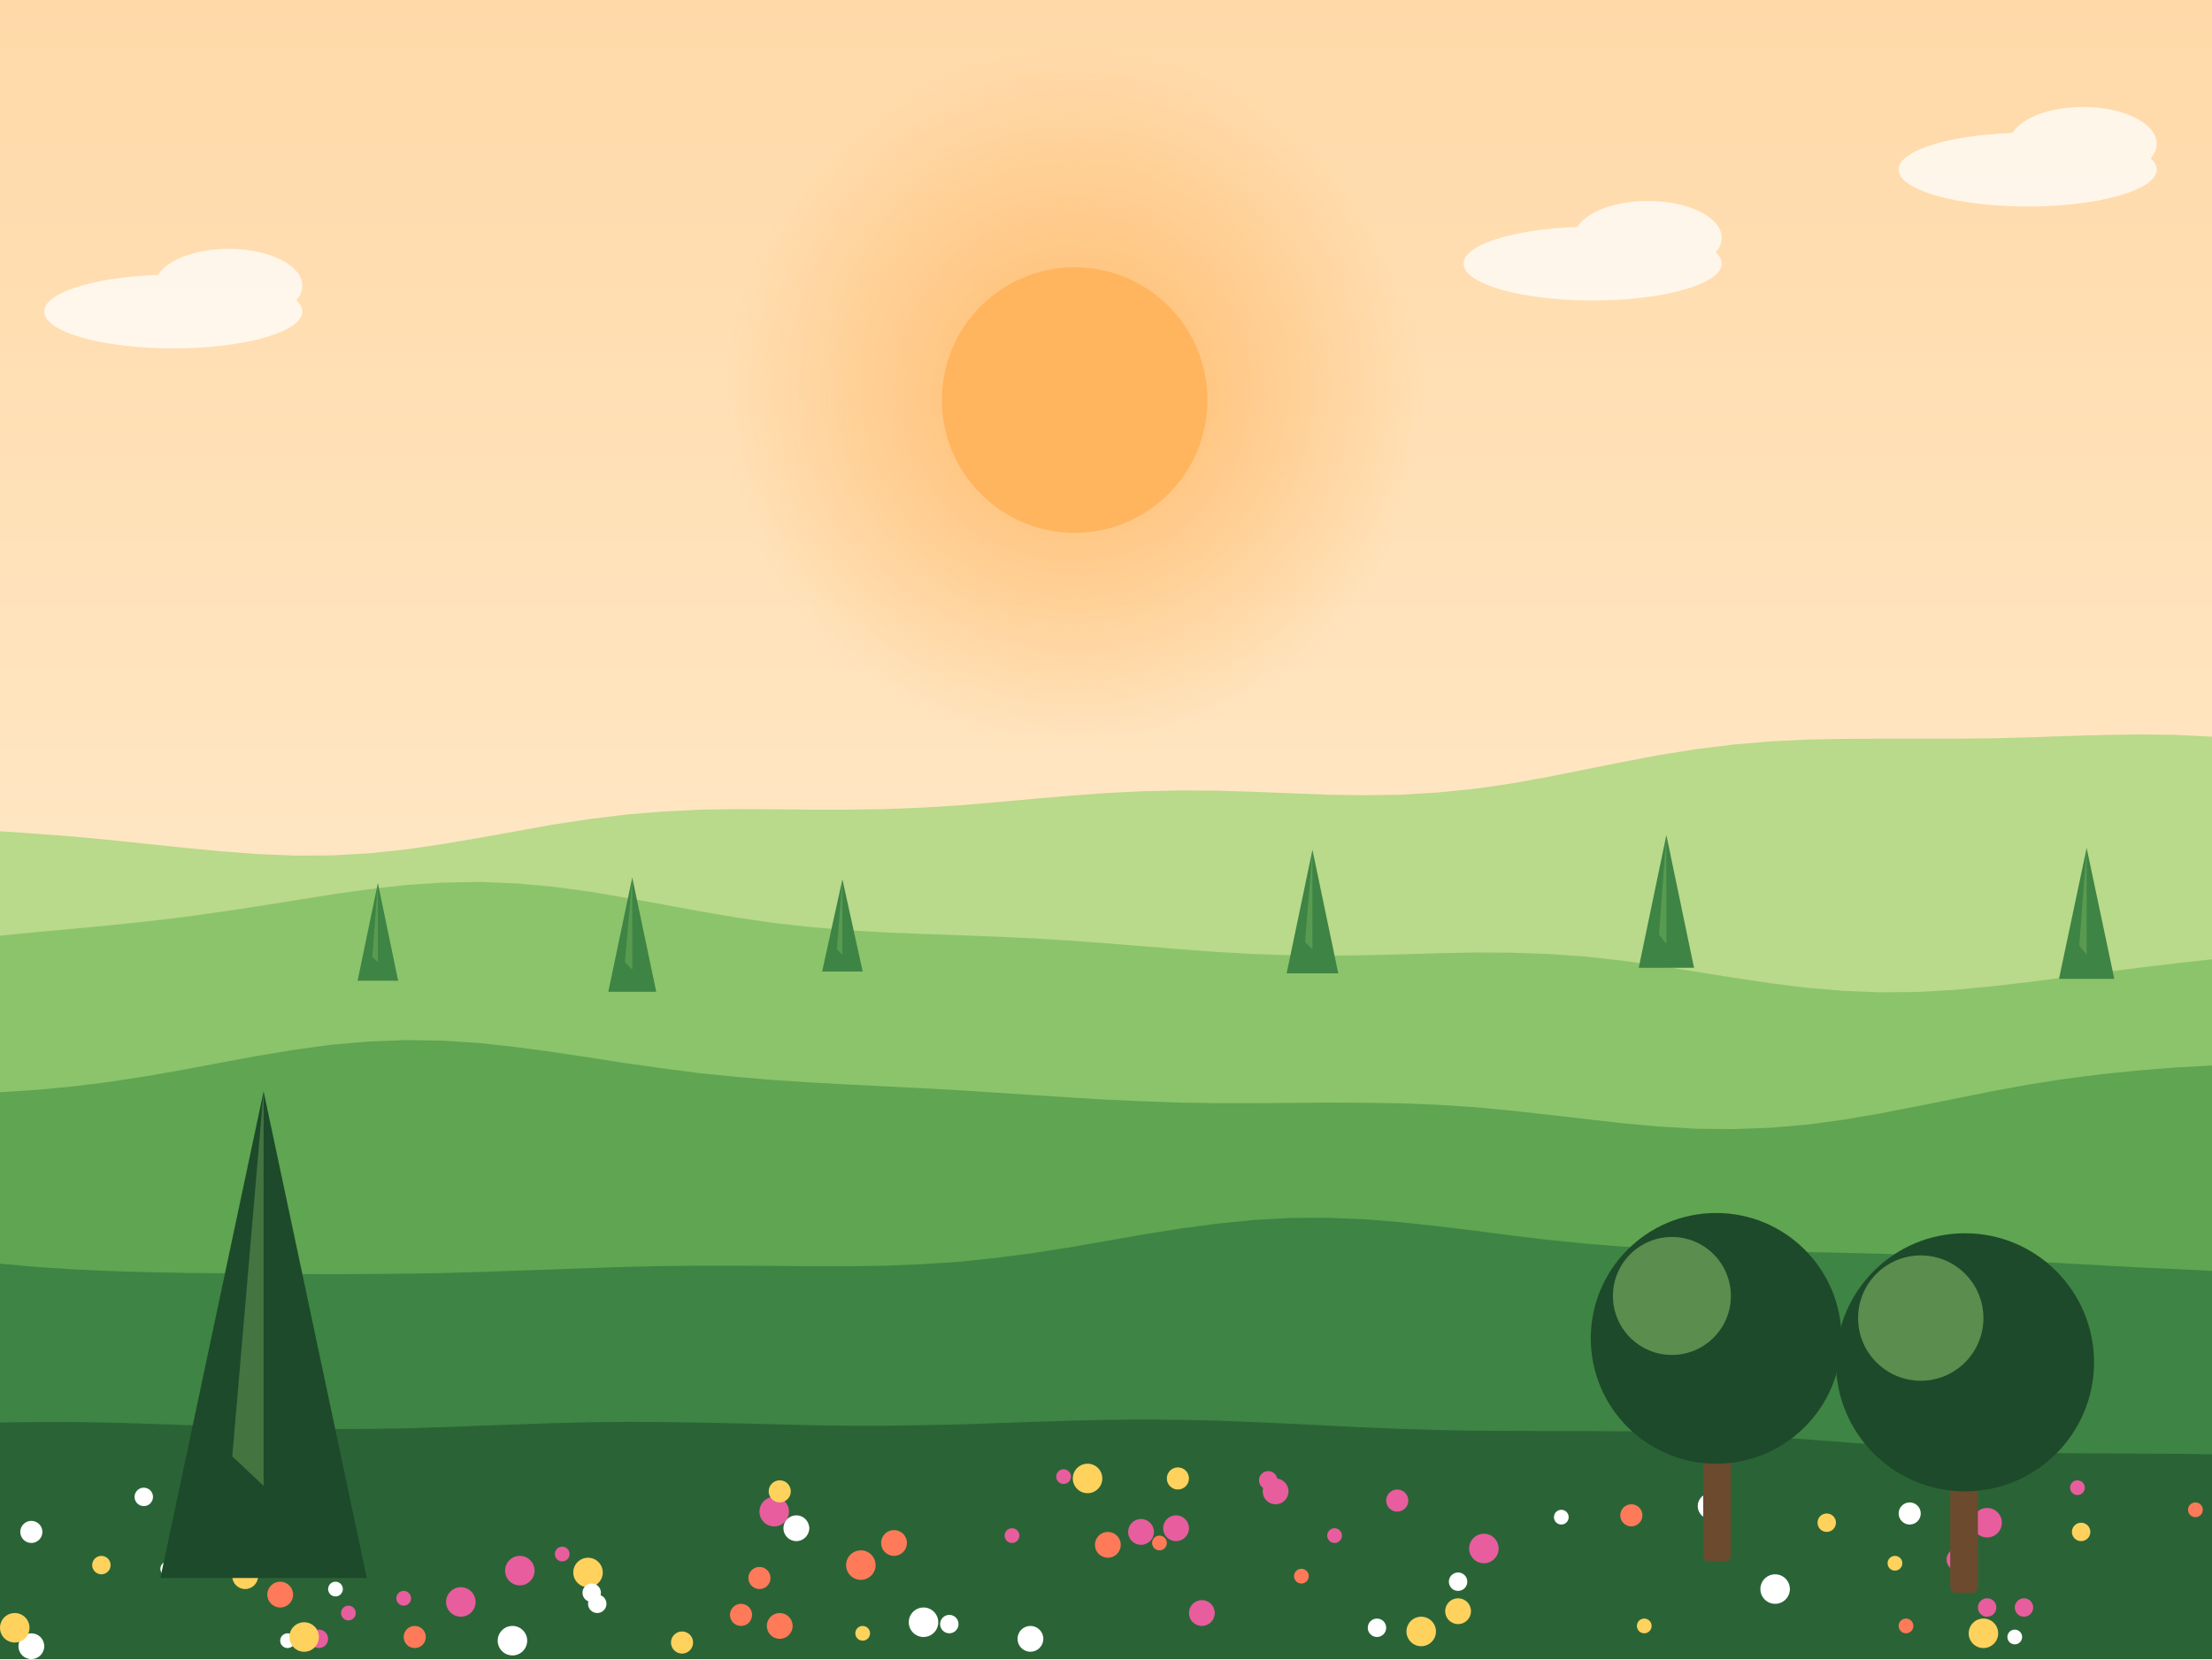
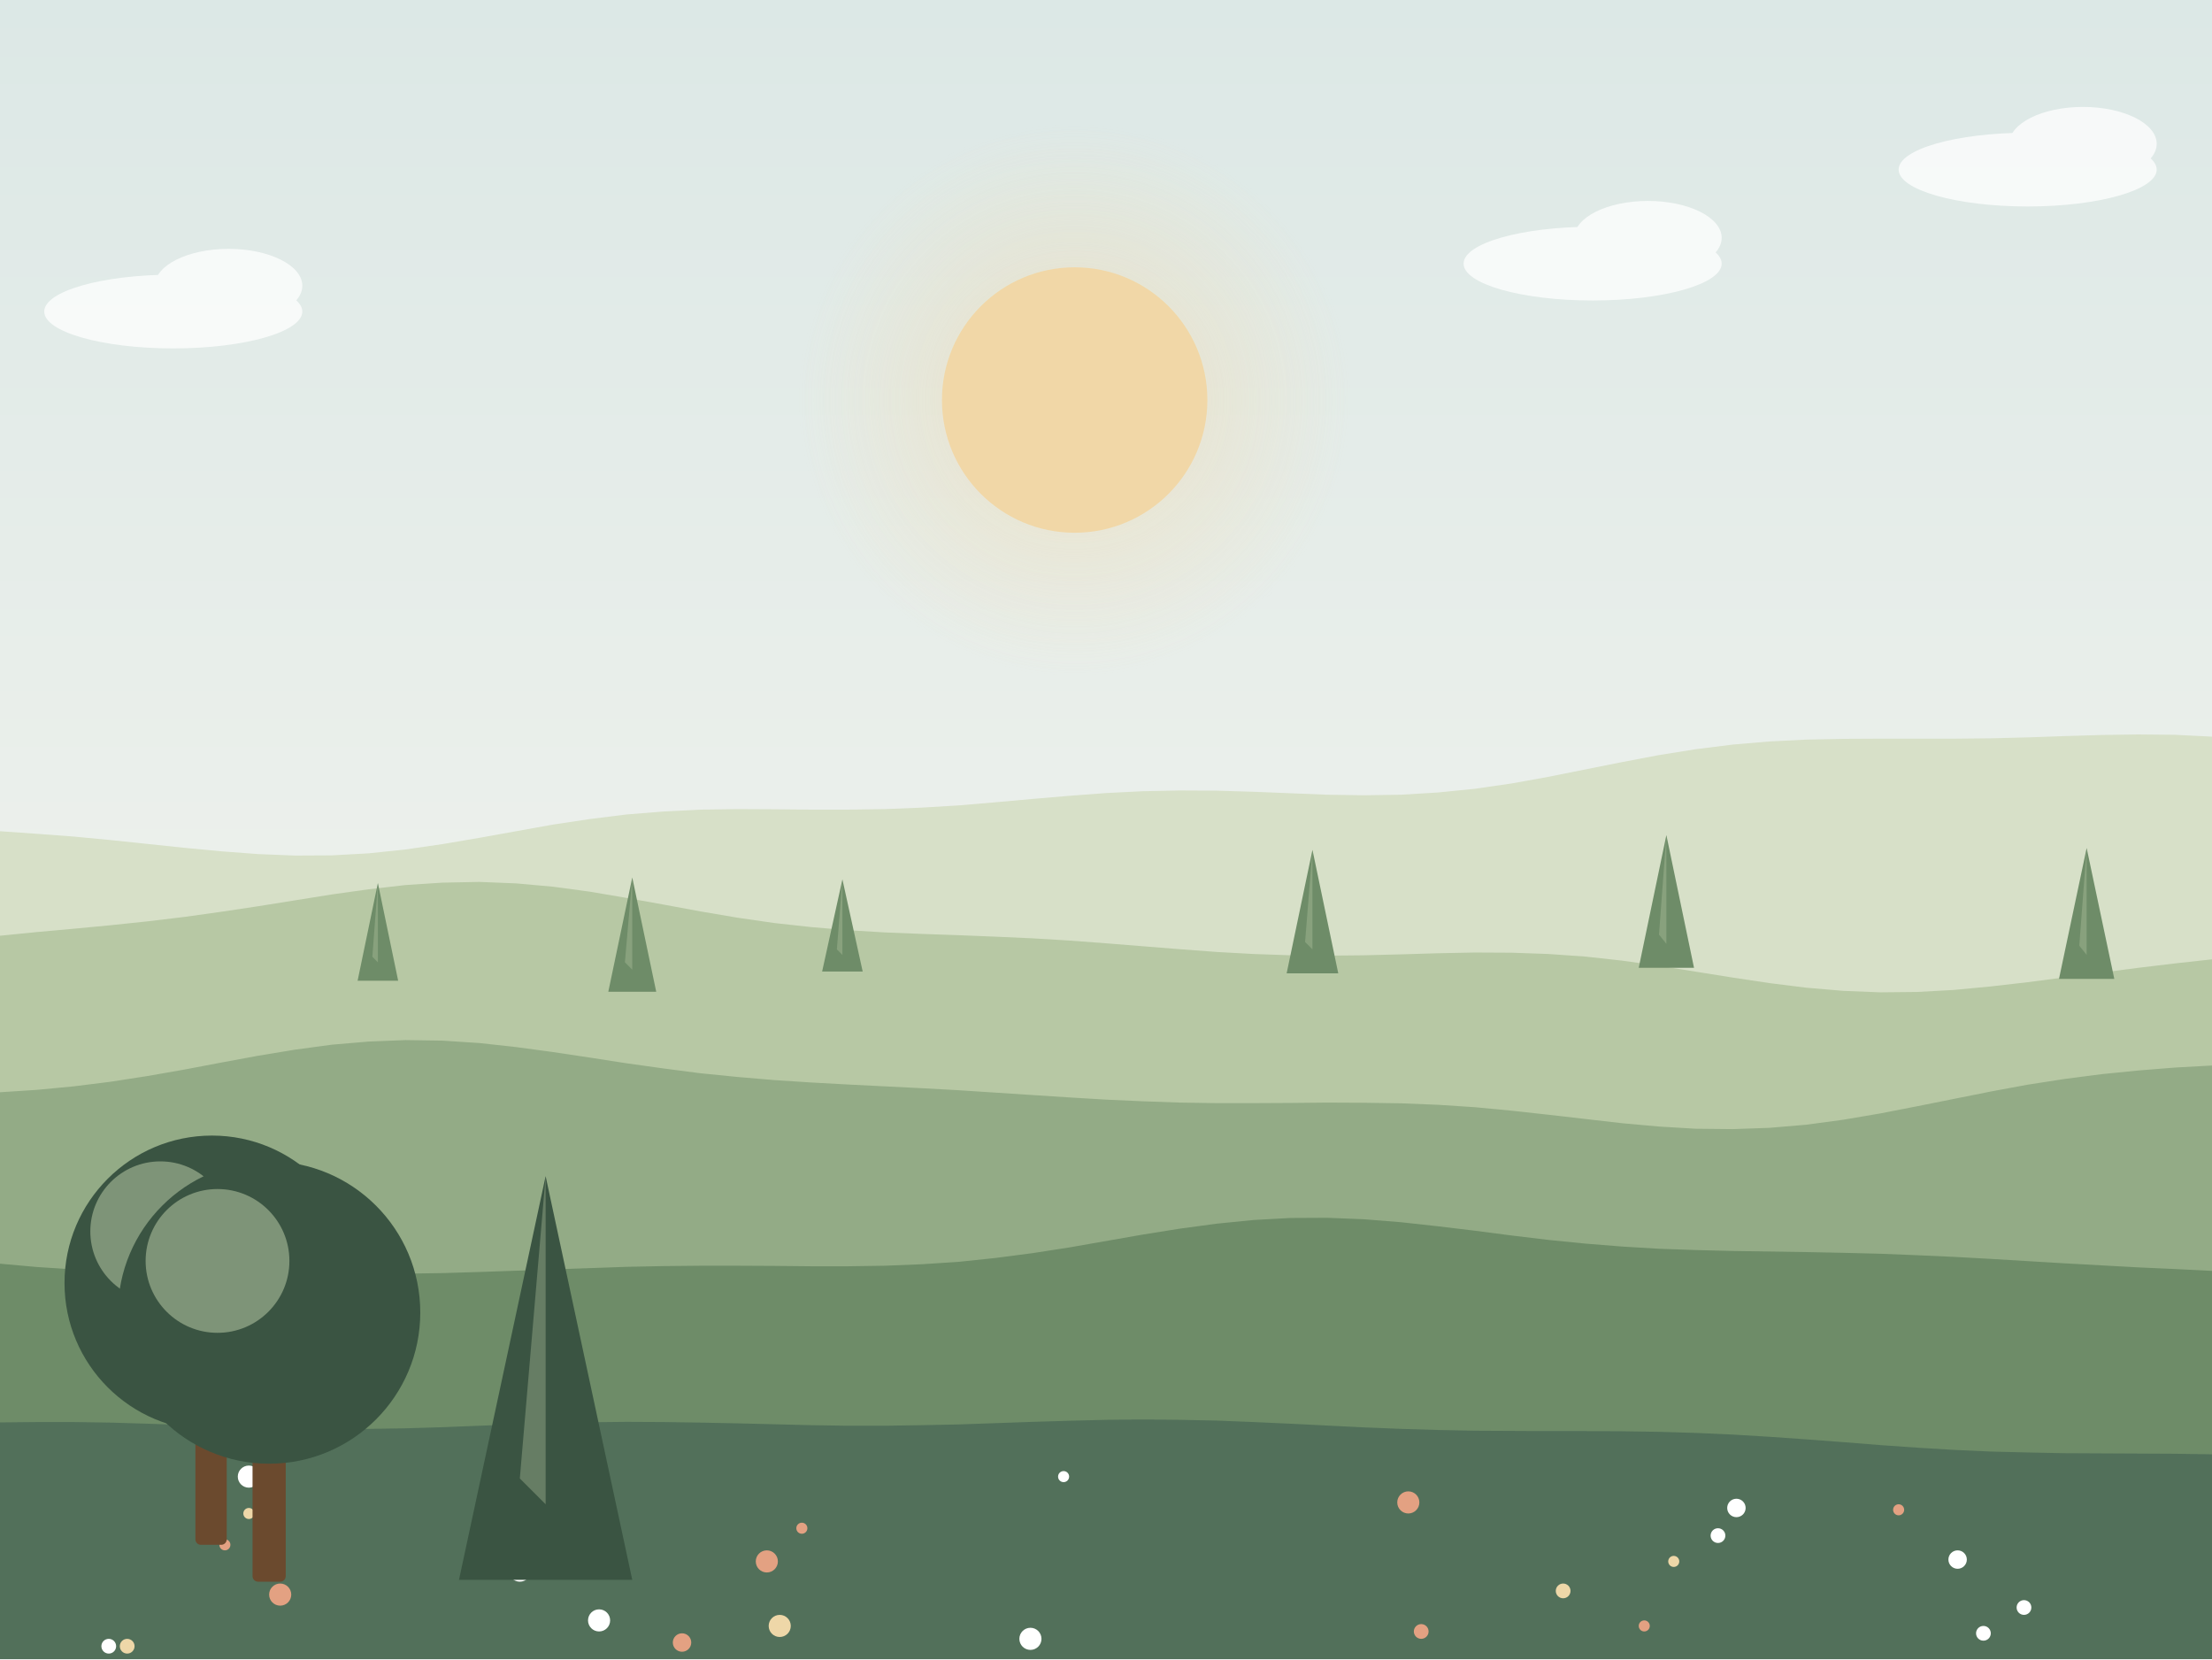
<svg xmlns="http://www.w3.org/2000/svg" viewBox="0 0 1200 900" preserveAspectRatio="xMidYMid slice">
  <defs>
    <linearGradient id="s" x1="0" y1="0" x2="0" y2="1">
-       <stop offset="0" stop-color="#FFD9A8" />
-       <stop offset="1" stop-color="#FFF3DC" />
+       <stop offset="0" stop-color="#DCE8E6" />
+       <stop offset="1" stop-color="#FAF7F0" />
    </linearGradient>
    <radialGradient id="g">
-       <stop offset="0" stop-color="#FFB45E" stop-opacity=".9" />
-       <stop offset="1" stop-color="#FFB45E" stop-opacity="0" />
+       <stop offset="0" stop-color="#F1D7A7" stop-opacity=".9" />
+       <stop offset="1" stop-color="#F1D7A7" stop-opacity="0" />
    </radialGradient>
  </defs>
  <rect width="1200" height="900" fill="url(#s)" />
-   <circle cx="583" cy="217" r="190" fill="url(#g)" />
-   <circle cx="583" cy="217" r="72" fill="#FFB45E" />
+   <circle cx="583" cy="217" r="150" fill="url(#g)" opacity=".6" />
+   <circle cx="583" cy="217" r="72" fill="#F1D7A7" />
  <g fill="#FFFFFF" opacity=".75">
    <ellipse cx="1100" cy="92" rx="70" ry="20" />
    <ellipse cx="1130" cy="78" rx="40" ry="20" />
  </g>
  <g fill="#FFFFFF" opacity=".75">
    <ellipse cx="864" cy="143" rx="70" ry="20" />
    <ellipse cx="894" cy="129" rx="40" ry="20" />
  </g>
  <g fill="#FFFFFF" opacity=".75">
    <ellipse cx="94" cy="169" rx="70" ry="20" />
    <ellipse cx="124" cy="155" rx="40" ry="20" />
  </g>
-   <polygon fill="#B9D98B" points="0,900 0,450.9 20,452.3 40,453.8 60,455.7 80,457.8 100,459.9 120,461.8 140,463.3 160,464.1 180,464.0 200,462.9 220,460.8 240,457.9 260,454.5 280,450.9 300,447.3 320,444.3 340,441.8 360,440.2 380,439.2 400,438.9 420,439.0 440,439.2 460,439.2 480,438.9 500,438.1 520,436.9 540,435.2 560,433.4 580,431.7 600,430.2 620,429.2 640,428.8 660,428.9 680,429.5 700,430.3 720,431.1 740,431.4 760,431.1 780,429.9 800,427.9 820,425.0 840,421.4 860,417.4 880,413.4 900,409.6 920,406.4 940,403.9 960,402.2 980,401.2 1000,400.8 1020,400.7 1040,400.7 1060,400.7 1080,400.5 1100,400.0 1120,399.3 1140,398.7 1160,398.4 1180,398.6 1200,399.6 1200,900" />
-   <polygon fill="#8CC46B" points="0,900 0,507.6 20,505.6 40,503.8 60,501.9 80,499.8 100,497.4 120,494.6 140,491.6 160,488.4 180,485.2 200,482.4 220,480.1 240,478.8 260,478.4 280,479.2 300,481.0 320,483.7 340,487.1 360,490.7 380,494.4 400,497.8 420,500.7 440,502.9 460,504.6 480,505.8 500,506.6 520,507.3 540,508.1 560,509.0 580,510.2 600,511.7 620,513.3 640,514.9 660,516.4 680,517.5 700,518.2 720,518.4 740,518.2 760,517.7 780,517.1 800,516.7 820,516.8 840,517.5 860,518.9 880,521.1 900,523.9 920,527.1 940,530.3 960,533.3 980,535.8 1000,537.5 1020,538.3 1040,538.1 1060,537.0 1080,535.1 1100,532.8 1120,530.2 1140,527.6 1160,525.0 1180,522.6 1200,520.4 1200,900" />
-   <polygon fill="#3E8444" points="712,461 698,528 726,528" />
-   <polygon fill="#8CC46B" opacity=".35" points="712,461 708,511 712,515" />
-   <polygon fill="#3E8444" points="205,479 194,532 216,532" />
-   <polygon fill="#8CC46B" opacity=".35" points="205,479 202,519 205,522" />
-   <polygon fill="#3E8444" points="1132,460 1117,531 1147,531" />
-   <polygon fill="#8CC46B" opacity=".35" points="1132,460 1128,513 1132,518" />
-   <polygon fill="#3E8444" points="904,453 889,525 919,525" />
-   <polygon fill="#8CC46B" opacity=".35" points="904,453 900,507 904,512" />
-   <polygon fill="#3E8444" points="457,477 446,527 468,527" />
-   <polygon fill="#8CC46B" opacity=".35" points="457,477 454,515 457,518" />
-   <polygon fill="#3E8444" points="343,476 330,538 356,538" />
-   <polygon fill="#8CC46B" opacity=".35" points="343,476 339,522 343,526" />
-   <polygon fill="#5FA552" points="0,900 0,592.5 20,591.2 40,589.3 60,586.8 80,583.7 100,580.2 120,576.4 140,572.7 160,569.4 180,566.7 200,565.0 220,564.2 240,564.5 260,565.8 280,568.0 300,570.7 320,573.7 340,576.8 360,579.6 380,582.2 400,584.2 420,585.9 440,587.2 460,588.3 480,589.3 500,590.3 520,591.4 540,592.7 560,594.0 580,595.3 600,596.5 620,597.4 640,598.1 660,598.4 680,598.4 700,598.3 720,598.1 740,598.2 760,598.5 780,599.3 800,600.6 820,602.5 840,604.7 860,607.0 880,609.3 900,611.1 920,612.3 940,612.5 960,611.8 980,610.1 1000,607.4 1020,604.0 1040,600.1 1060,596.1 1080,592.1 1100,588.4 1120,585.3 1140,582.7 1160,580.7 1180,579.1 1200,578.0 1200,900" />
-   <polygon fill="#3E8444" points="0,900 0,685.5 20,687.3 40,688.6 60,689.5 80,690.1 100,690.5 120,690.7 140,690.9 160,691.1 180,691.2 200,691.1 220,690.9 240,690.6 260,690.0 280,689.3 300,688.6 320,687.9 340,687.2 360,686.8 380,686.6 400,686.6 420,686.7 440,686.9 460,686.9 480,686.6 500,685.8 520,684.5 540,682.4 560,679.8 580,676.7 600,673.2 620,669.7 640,666.5 660,663.8 680,661.8 700,660.7 720,660.6 740,661.4 760,663.0 780,665.2 800,667.6 820,670.2 840,672.6 860,674.6 880,676.2 900,677.4 920,678.1 940,678.6 960,678.9 980,679.2 1000,679.6 1020,680.1 1040,680.9 1060,681.8 1080,682.9 1100,684.1 1120,685.3 1140,686.4 1160,687.5 1180,688.4 1200,689.4 1200,900" />
-   <polygon fill="#2A6436" points="0,900 0,771.6 20,771.4 40,771.4 60,771.7 80,772.3 100,773.0 120,773.7 140,774.4 160,774.9 180,775.2 200,775.1 220,774.8 240,774.2 260,773.4 280,772.7 300,772.0 320,771.5 340,771.3 360,771.4 380,771.7 400,772.1 420,772.6 440,773.1 460,773.4 480,773.4 500,773.1 520,772.7 540,772.0 560,771.3 580,770.7 600,770.2 620,770.0 640,770.2 660,770.6 680,771.4 700,772.3 720,773.3 740,774.3 760,775.1 780,775.7 800,776.1 820,776.2 840,776.3 860,776.3 880,776.4 900,776.7 920,777.3 940,778.2 960,779.4 980,780.8 1000,782.3 1020,783.9 1040,785.3 1060,786.5 1080,787.4 1100,787.9 1120,788.3 1140,788.4 1160,788.5 1180,788.6 1200,788.9 1200,900" />
-   <circle cx="423" cy="882" r="7" fill="#FF7A59" />
-   <circle cx="17" cy="893" r="7" fill="#FFFFFF" />
-   <circle cx="892" cy="882" r="4" fill="#FFD25E" />
-   <circle cx="135" cy="821" r="4" fill="#FFFFFF" />
-   <circle cx="250" cy="869" r="8" fill="#E85D9E" />
-   <circle cx="420" cy="820" r="8" fill="#E85D9E" />
-   <circle cx="688" cy="803" r="5" fill="#E85D9E" />
-   <circle cx="577" cy="801" r="4" fill="#E85D9E" />
-   <circle cx="305" cy="843" r="4" fill="#E85D9E" />
-   <circle cx="1098" cy="872" r="5" fill="#E85D9E" />
-   <circle cx="152" cy="865" r="7" fill="#FF7A59" />
-   <circle cx="282" cy="852" r="8" fill="#E85D9E" />
-   <circle cx="791" cy="858" r="5" fill="#FFFFFF" />
-   <circle cx="747" cy="883" r="5" fill="#FFFFFF" />
-   <circle cx="156" cy="890" r="4" fill="#FFFFFF" />
-   <circle cx="78" cy="812" r="5" fill="#FFFFFF" />
-   <circle cx="928" cy="817" r="7" fill="#FFFFFF" />
-   <circle cx="319" cy="853" r="8" fill="#FFD25E" />
-   <circle cx="1034" cy="882" r="4" fill="#FF7A59" />
-   <circle cx="1062" cy="846" r="6" fill="#E85D9E" />
-   <circle cx="435" cy="829" r="4" fill="#FF7A59" />
-   <circle cx="771" cy="885" r="8" fill="#FFD25E" />
-   <circle cx="412" cy="856" r="6" fill="#FF7A59" />
-   <circle cx="559" cy="889" r="7" fill="#FFFFFF" />
-   <circle cx="1076" cy="886" r="8" fill="#FFD25E" />
-   <circle cx="652" cy="875" r="7" fill="#E85D9E" />
-   <circle cx="468" cy="886" r="4" fill="#FFD25E" />
-   <circle cx="370" cy="891" r="6" fill="#FFD25E" />
-   <circle cx="173" cy="889" r="5" fill="#E85D9E" />
-   <circle cx="1078" cy="872" r="5" fill="#E85D9E" />
-   <circle cx="501" cy="880" r="8" fill="#FFFFFF" />
-   <circle cx="189" cy="875" r="4" fill="#E85D9E" />
-   <circle cx="1081" cy="826" r="4" fill="#FF7A59" />
-   <circle cx="590" cy="802" r="8" fill="#FFD25E" />
-   <circle cx="225" cy="888" r="6" fill="#FF7A59" />
-   <circle cx="402" cy="876" r="6" fill="#FF7A59" />
-   <circle cx="8" cy="883" r="8" fill="#FFD25E" />
-   <circle cx="791" cy="874" r="7" fill="#FFD25E" />
-   <circle cx="692" cy="809" r="7" fill="#E85D9E" />
-   <circle cx="485" cy="837" r="7" fill="#FF7A59" />
-   <circle cx="847" cy="823" r="4" fill="#FFFFFF" />
-   <circle cx="159" cy="815" r="6" fill="#FFFFFF" />
-   <circle cx="629" cy="837" r="4" fill="#FF7A59" />
-   <circle cx="133" cy="855" r="7" fill="#FFD25E" />
-   <circle cx="152" cy="810" r="6" fill="#FFFFFF" />
-   <circle cx="1191" cy="819" r="4" fill="#FF7A59" />
-   <circle cx="1129" cy="831" r="5" fill="#FFD25E" />
-   <circle cx="423" cy="809" r="6" fill="#FFD25E" />
-   <circle cx="219" cy="867" r="4" fill="#E85D9E" />
-   <circle cx="619" cy="831" r="7" fill="#E85D9E" />
-   <circle cx="991" cy="826" r="5" fill="#FFD25E" />
-   <circle cx="467" cy="849" r="8" fill="#FF7A59" />
-   <circle cx="706" cy="855" r="4" fill="#FF7A59" />
-   <circle cx="724" cy="833" r="4" fill="#E85D9E" />
-   <circle cx="1078" cy="826" r="8" fill="#E85D9E" />
-   <circle cx="515" cy="881" r="5" fill="#FFFFFF" />
-   <circle cx="165" cy="888" r="8" fill="#FFD25E" />
-   <circle cx="638" cy="829" r="7" fill="#E85D9E" />
-   <circle cx="885" cy="822" r="6" fill="#FF7A59" />
-   <circle cx="139" cy="840" r="4" fill="#E85D9E" />
-   <circle cx="601" cy="838" r="7" fill="#FF7A59" />
-   <circle cx="324" cy="870" r="5" fill="#FFFFFF" />
-   <circle cx="1036" cy="821" r="6" fill="#FFFFFF" />
-   <circle cx="963" cy="862" r="8" fill="#FFFFFF" />
-   <circle cx="758" cy="814" r="6" fill="#E85D9E" />
-   <circle cx="549" cy="833" r="4" fill="#E85D9E" />
-   <circle cx="639" cy="802" r="6" fill="#FFD25E" />
-   <circle cx="1093" cy="888" r="4" fill="#FFFFFF" />
-   <circle cx="91" cy="851" r="4" fill="#FFFFFF" />
-   <circle cx="1028" cy="848" r="4" fill="#FFD25E" />
-   <circle cx="321" cy="864" r="5" fill="#FFFFFF" />
-   <circle cx="432" cy="829" r="7" fill="#FFFFFF" />
-   <circle cx="805" cy="840" r="8" fill="#E85D9E" />
-   <circle cx="182" cy="862" r="4" fill="#FFFFFF" />
-   <circle cx="278" cy="890" r="8" fill="#FFFFFF" />
-   <circle cx="55" cy="849" r="5" fill="#FFD25E" />
-   <circle cx="17" cy="831" r="6" fill="#FFFFFF" />
-   <circle cx="1127" cy="807" r="4" fill="#E85D9E" />
-   <rect x="1058" y="800" width="15" height="64" rx="3" fill="#6B4A2E" />
-   <circle cx="1066" cy="739" r="70" fill="#1D4A2A" />
-   <circle cx="1042" cy="715" r="34" fill="#8CC46B" opacity=".55" />
-   <rect x="924" y="785" width="15" height="62" rx="3" fill="#6B4A2E" />
-   <circle cx="931" cy="726" r="68" fill="#1D4A2A" />
-   <circle cx="907" cy="703" r="32" fill="#8CC46B" opacity=".55" />
-   <polygon fill="#1D4A2A" points="143,592 87,856 199,856" />
-   <polygon fill="#8CC46B" opacity=".35" points="143,592 126,790 143,806" />
+   <polygon fill="#D7E0C8" points="0,900 0,450.9 20,452.3 40,453.8 60,455.7 80,457.8 100,459.9 120,461.8 140,463.3 160,464.1 180,464.0 200,462.9 220,460.8 240,457.9 260,454.5 280,450.9 300,447.3 320,444.3 340,441.8 360,440.2 380,439.2 400,438.9 420,439.0 440,439.2 460,439.2 480,438.9 500,438.1 520,436.9 540,435.2 560,433.4 580,431.7 600,430.2 620,429.2 640,428.8 660,428.9 680,429.5 700,430.3 720,431.1 740,431.4 760,431.1 780,429.9 800,427.9 820,425.0 840,421.4 860,417.4 880,413.4 900,409.6 920,406.4 940,403.9 960,402.2 980,401.2 1000,400.8 1020,400.7 1040,400.7 1060,400.7 1080,400.5 1100,400.0 1120,399.3 1140,398.7 1160,398.4 1180,398.6 1200,399.6 1200,900" />
+   <polygon fill="#B7C8A4" points="0,900 0,507.6 20,505.6 40,503.8 60,501.9 80,499.8 100,497.4 120,494.6 140,491.6 160,488.4 180,485.2 200,482.4 220,480.1 240,478.8 260,478.4 280,479.2 300,481.0 320,483.7 340,487.1 360,490.7 380,494.4 400,497.8 420,500.7 440,502.9 460,504.6 480,505.8 500,506.6 520,507.3 540,508.1 560,509.0 580,510.2 600,511.7 620,513.3 640,514.9 660,516.4 680,517.5 700,518.2 720,518.4 740,518.2 760,517.7 780,517.1 800,516.7 820,516.8 840,517.5 860,518.9 880,521.1 900,523.9 920,527.1 940,530.3 960,533.3 980,535.8 1000,537.5 1020,538.3 1040,538.1 1060,537.0 1080,535.1 1100,532.8 1120,530.2 1140,527.6 1160,525.0 1180,522.6 1200,520.4 1200,900" />
+   <polygon fill="#6E8C68" points="712,461 698,528 726,528" />
+   <polygon fill="#B7C8A4" opacity=".35" points="712,461 708,511 712,515" />
+   <polygon fill="#6E8C68" points="205,479 194,532 216,532" />
+   <polygon fill="#B7C8A4" opacity=".35" points="205,479 202,519 205,522" />
+   <polygon fill="#6E8C68" points="1132,460 1117,531 1147,531" />
+   <polygon fill="#B7C8A4" opacity=".35" points="1132,460 1128,513 1132,518" />
+   <polygon fill="#6E8C68" points="904,453 889,525 919,525" />
+   <polygon fill="#B7C8A4" opacity=".35" points="904,453 900,507 904,512" />
+   <polygon fill="#6E8C68" points="457,477 446,527 468,527" />
+   <polygon fill="#B7C8A4" opacity=".35" points="457,477 454,515 457,518" />
+   <polygon fill="#6E8C68" points="343,476 330,538 356,538" />
+   <polygon fill="#B7C8A4" opacity=".35" points="343,476 339,522 343,526" />
+   <polygon fill="#93AB86" points="0,900 0,592.5 20,591.2 40,589.3 60,586.8 80,583.7 100,580.2 120,576.4 140,572.7 160,569.4 180,566.7 200,565.0 220,564.2 240,564.5 260,565.8 280,568.0 300,570.7 320,573.7 340,576.8 360,579.6 380,582.2 400,584.2 420,585.9 440,587.2 460,588.3 480,589.3 500,590.3 520,591.4 540,592.7 560,594.0 580,595.3 600,596.5 620,597.4 640,598.1 660,598.4 680,598.4 700,598.3 720,598.1 740,598.2 760,598.5 780,599.3 800,600.6 820,602.5 840,604.7 860,607.0 880,609.3 900,611.1 920,612.3 940,612.5 960,611.8 980,610.1 1000,607.4 1020,604.0 1040,600.1 1060,596.1 1080,592.1 1100,588.4 1120,585.3 1140,582.7 1160,580.7 1180,579.1 1200,578.0 1200,900" />
+   <polygon fill="#6E8C68" points="0,900 0,685.5 20,687.3 40,688.6 60,689.5 80,690.1 100,690.5 120,690.7 140,690.9 160,691.1 180,691.2 200,691.1 220,690.9 240,690.6 260,690.0 280,689.3 300,688.6 320,687.9 340,687.2 360,686.8 380,686.6 400,686.6 420,686.7 440,686.9 460,686.9 480,686.6 500,685.8 520,684.5 540,682.4 560,679.8 580,676.7 600,673.2 620,669.7 640,666.5 660,663.8 680,661.8 700,660.7 720,660.6 740,661.4 760,663.0 780,665.2 800,667.6 820,670.2 840,672.6 860,674.6 880,676.2 900,677.4 920,678.1 940,678.6 960,678.9 980,679.2 1000,679.6 1020,680.1 1040,680.9 1060,681.8 1080,682.9 1100,684.1 1120,685.3 1140,686.4 1160,687.5 1180,688.4 1200,689.4 1200,900" />
+   <polygon fill="#52705A" points="0,900 0,771.6 20,771.4 40,771.4 60,771.7 80,772.3 100,773.0 120,773.7 140,774.4 160,774.9 180,775.2 200,775.1 220,774.8 240,774.2 260,773.4 280,772.7 300,772.0 320,771.5 340,771.3 360,771.4 380,771.7 400,772.1 420,772.6 440,773.1 460,773.4 480,773.4 500,773.1 520,772.7 540,772.0 560,771.3 580,770.7 600,770.2 620,770.0 640,770.2 660,770.6 680,771.4 700,772.3 720,773.3 740,774.3 760,775.1 780,775.7 800,776.1 820,776.2 840,776.3 860,776.3 880,776.4 900,776.7 920,777.3 940,778.2 960,779.4 980,780.8 1000,782.3 1020,783.9 1040,785.3 1060,786.5 1080,787.4 1100,787.9 1120,788.3 1140,788.4 1160,788.5 1180,788.6 1200,788.9 1200,900" />
+   <circle cx="423" cy="882" r="6" fill="#EED7A8" />
+   <circle cx="135" cy="801" r="6" fill="#FFFFFF" />
+   <circle cx="892" cy="882" r="3" fill="#E3A182" />
+   <circle cx="135" cy="821" r="3" fill="#EED7A8" />
+   <circle cx="764" cy="815" r="6" fill="#E3A182" />
+   <circle cx="325" cy="879" r="6" fill="#FFFFFF" />
+   <circle cx="59" cy="893" r="4" fill="#FFFFFF" />
+   <circle cx="577" cy="801" r="3" fill="#FFFFFF" />
+   <circle cx="305" cy="843" r="3" fill="#FFFFFF" />
+   <circle cx="1098" cy="872" r="4" fill="#FFFFFF" />
+   <circle cx="152" cy="865" r="6" fill="#E3A182" />
+   <circle cx="282" cy="852" r="6" fill="#FFFFFF" />
+   <circle cx="942" cy="818" r="5" fill="#FFFFFF" />
+   <circle cx="263" cy="833" r="3" fill="#EED7A8" />
+   <circle cx="122" cy="838" r="3" fill="#E3A182" />
+   <circle cx="416" cy="847" r="6" fill="#E3A182" />
+   <circle cx="932" cy="833" r="4" fill="#FFFFFF" />
+   <circle cx="1030" cy="819" r="3" fill="#E3A182" />
+   <circle cx="1062" cy="846" r="5" fill="#FFFFFF" />
+   <circle cx="435" cy="829" r="3" fill="#E3A182" />
+   <circle cx="771" cy="885" r="4" fill="#E3A182" />
+   <circle cx="908" cy="847" r="3" fill="#EED7A8" />
+   <circle cx="559" cy="889" r="6" fill="#FFFFFF" />
+   <circle cx="1076" cy="886" r="4" fill="#FFFFFF" />
+   <circle cx="848" cy="863" r="4" fill="#EED7A8" />
+   <circle cx="69" cy="893" r="4" fill="#EED7A8" />
+   <circle cx="370" cy="891" r="5" fill="#E3A182" />
+   <rect x="106" y="765" width="17" height="73" rx="3" fill="#6B4A2E" />
+   <circle cx="115" cy="696" r="80" fill="#3A5442" />
+   <circle cx="87" cy="668" r="38" fill="#B7C8A4" opacity=".55" />
+   <polygon fill="#3A5442" points="296,638 249,857 343,857" />
+   <polygon fill="#B7C8A4" opacity=".35" points="296,638 282,802 296,816" />
+   <rect x="137" y="783" width="18" height="75" rx="3" fill="#6B4A2E" />
+   <circle cx="146" cy="712" r="82" fill="#3A5442" />
+   <circle cx="118" cy="684" r="39" fill="#B7C8A4" opacity=".55" />
</svg>
